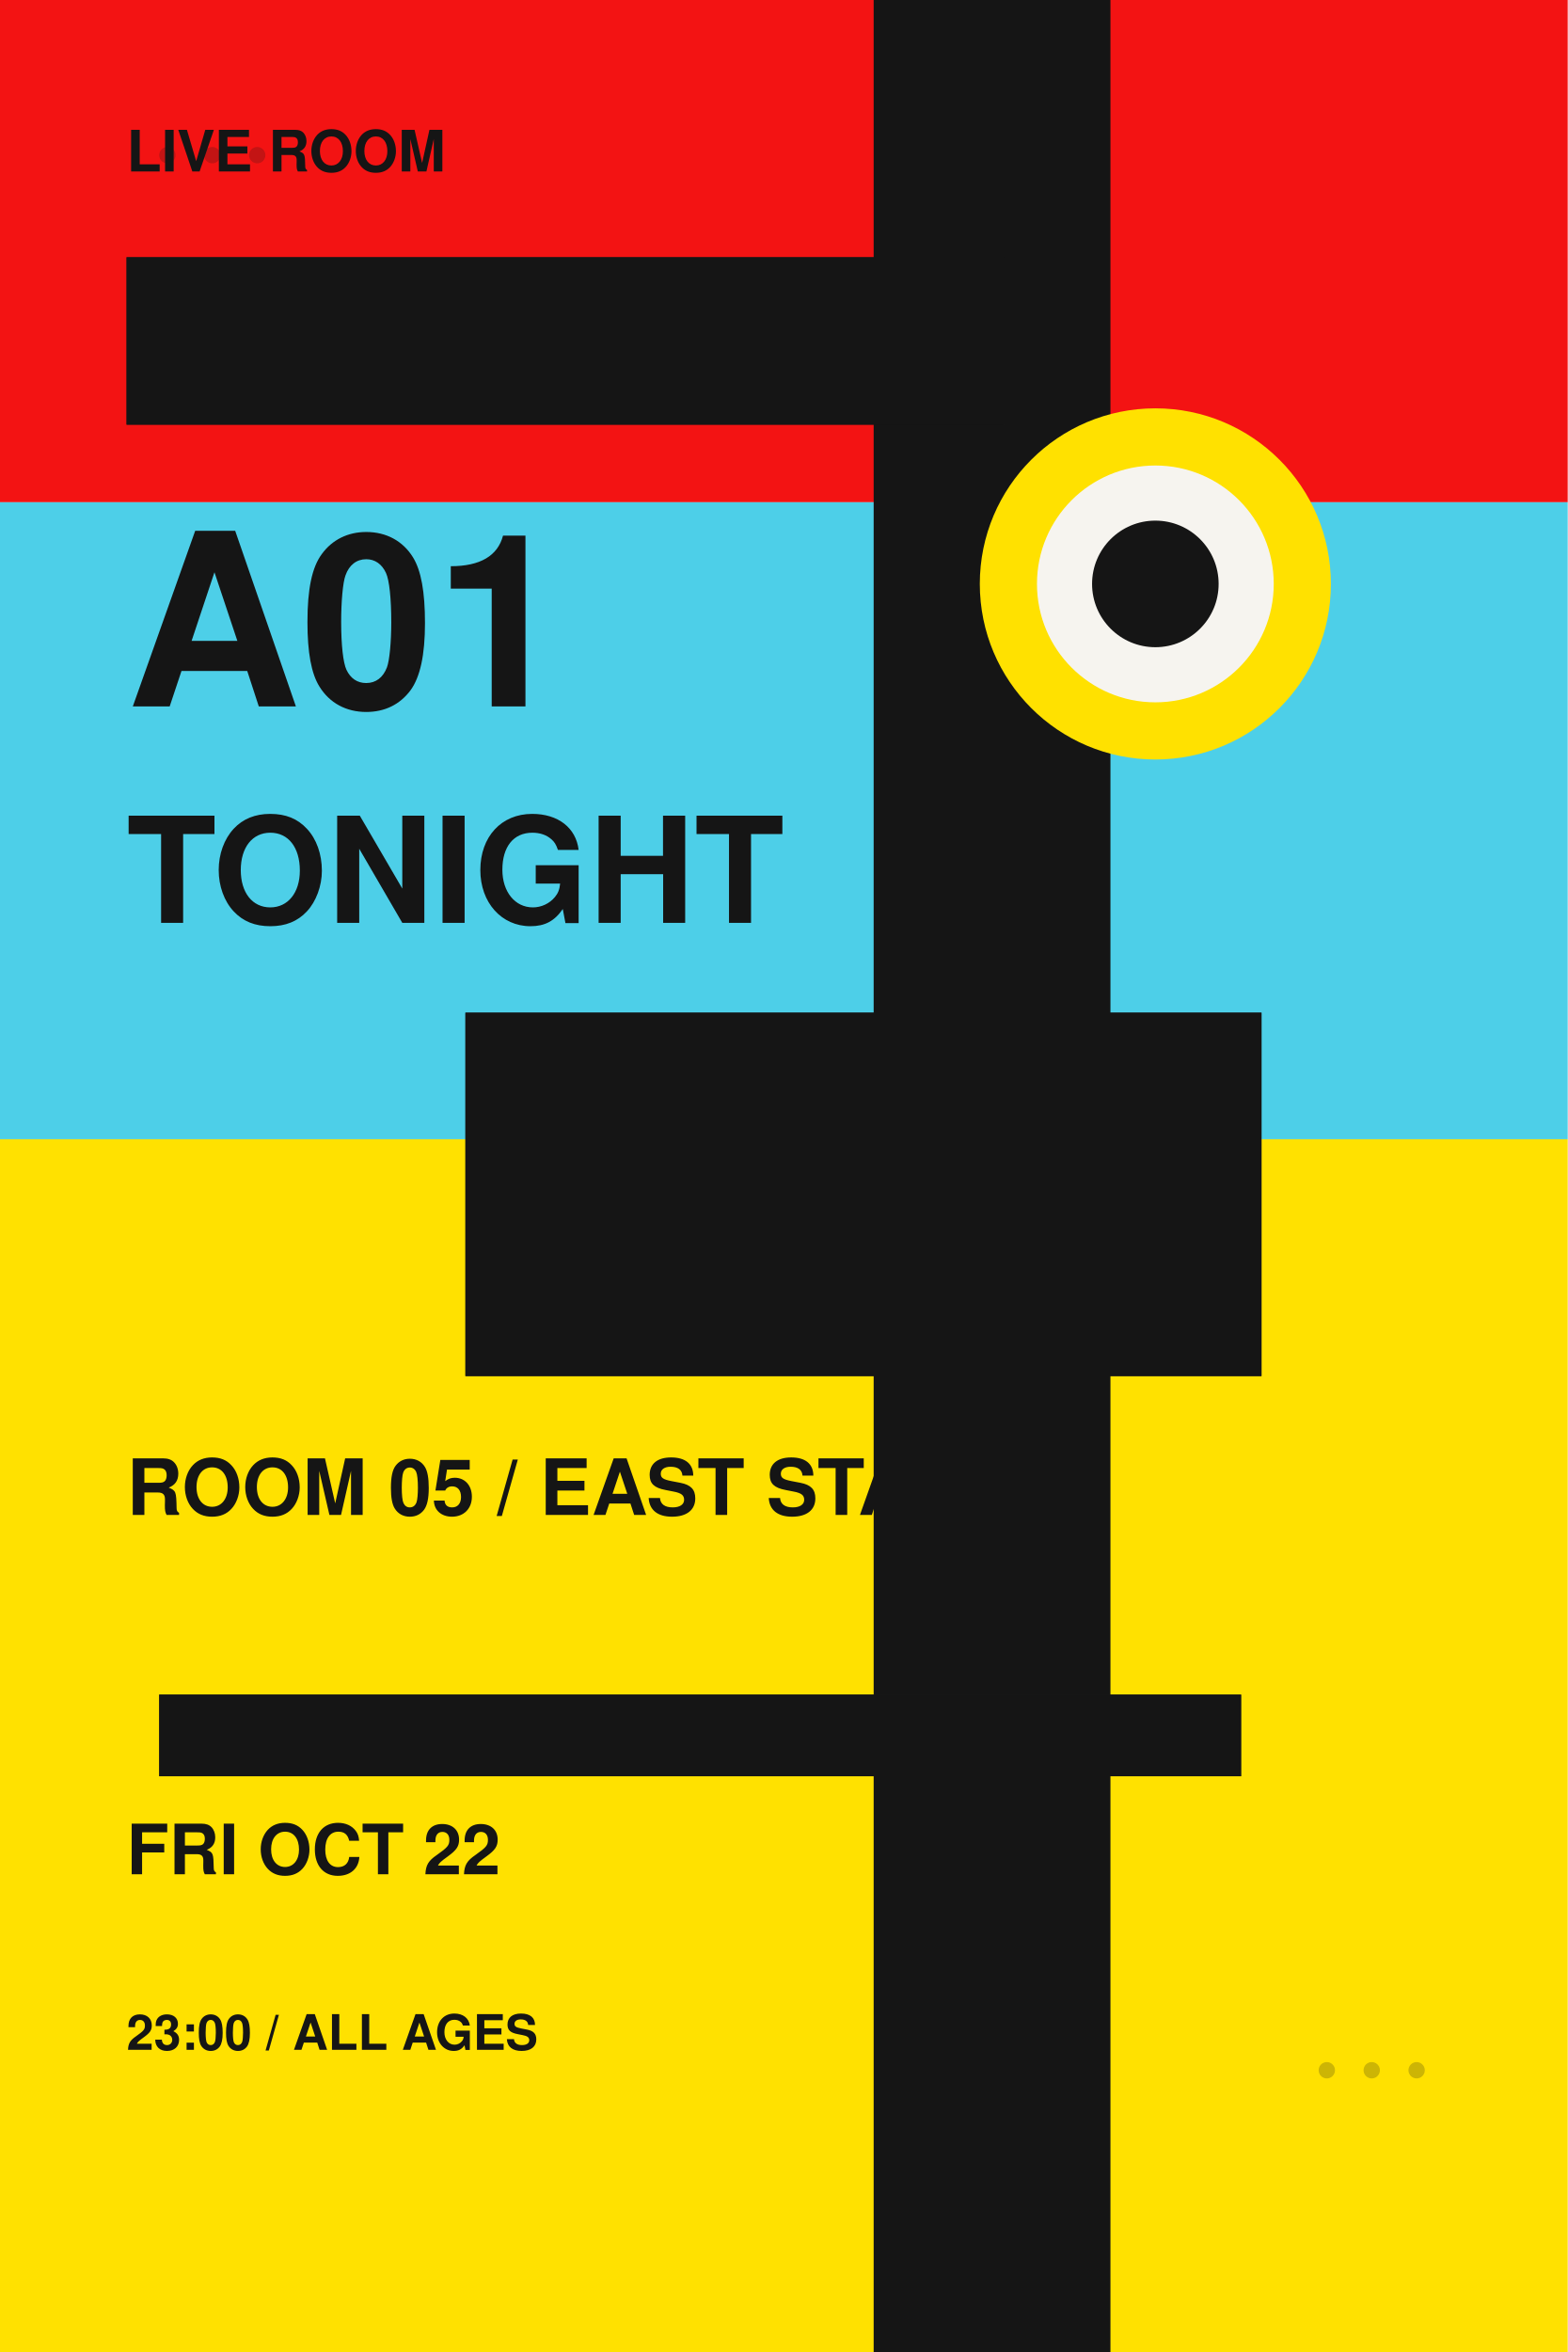
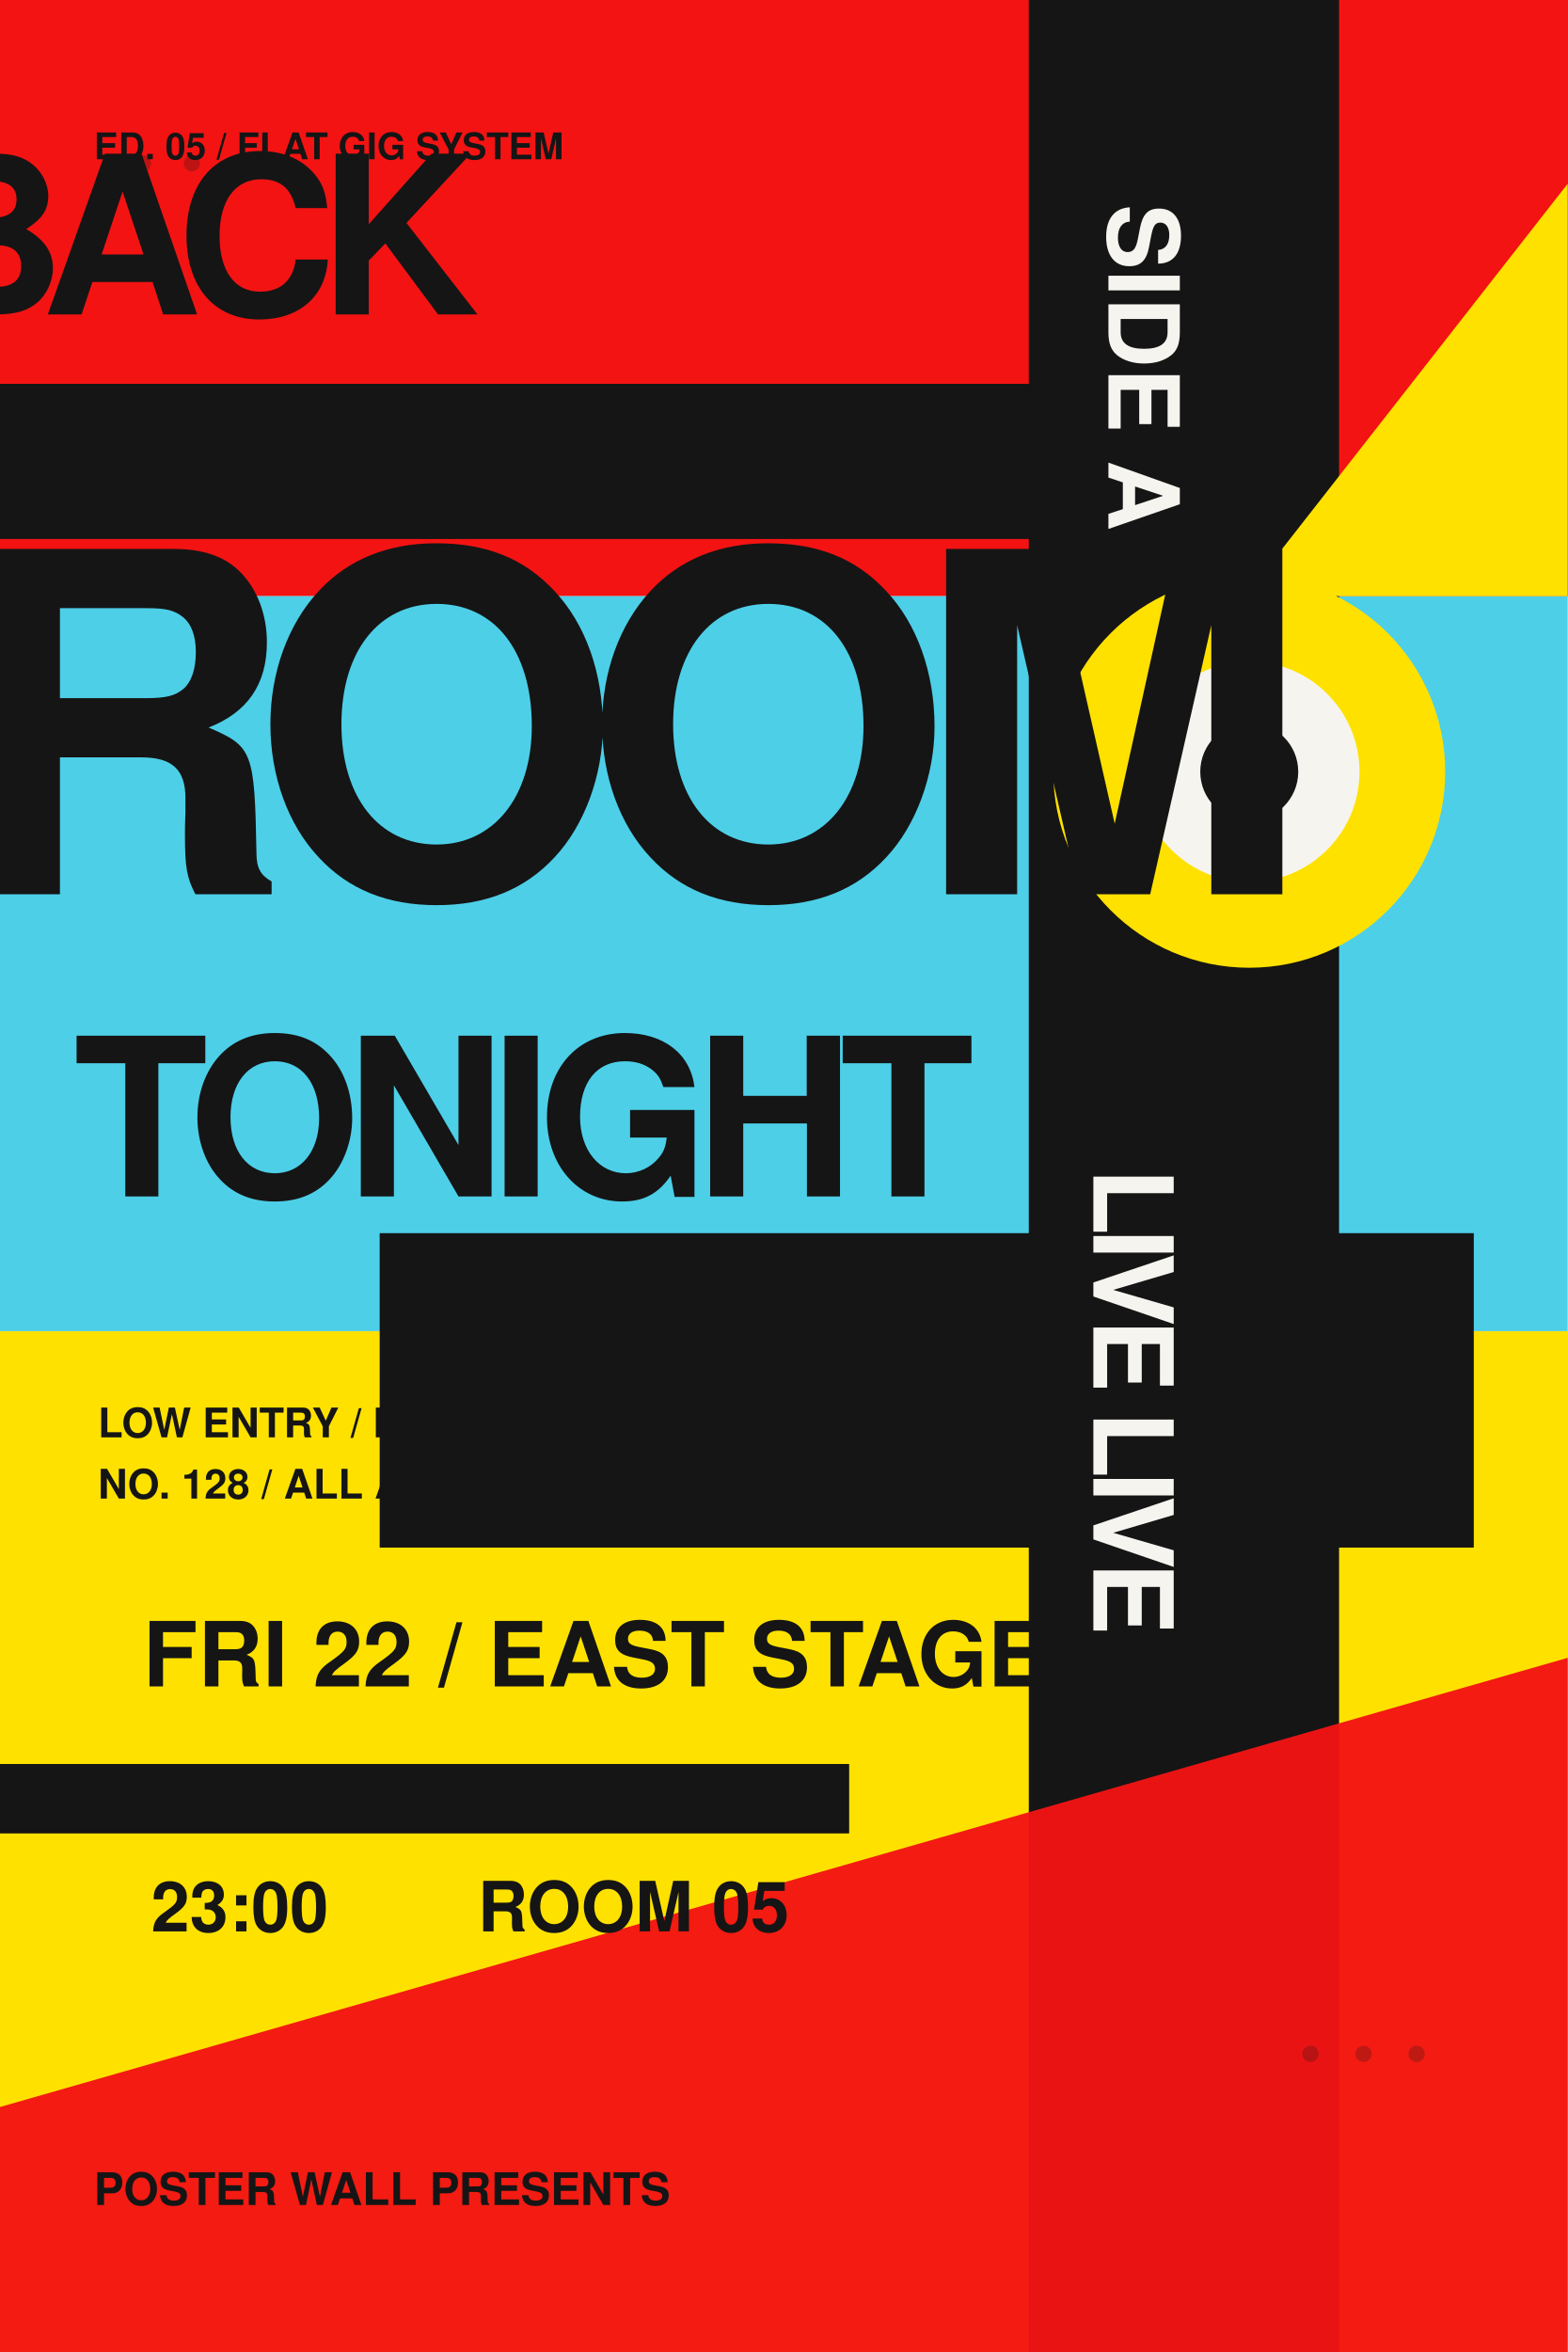
<svg xmlns="http://www.w3.org/2000/svg" width="768" height="1152" viewBox="0 0 768 1152">
  <rect width="768" height="1152" fill="#f6f4ef" />
-   <rect x="0" y="0" width="768" height="246" fill="#f31313" />
-   <rect x="0" y="246" width="768" height="312" fill="#4dcfe8" />
-   <rect x="0" y="558" width="768" height="594" fill="#ffe100" />
-   <rect x="428" y="0" width="116" height="1152" fill="#151515" />
-   <rect x="62" y="126" width="430" height="82" fill="#151515" />
-   <rect x="228" y="496" width="390" height="178" fill="#151515" />
-   <rect x="78" y="830" width="530" height="40" fill="#151515" />
-   <circle cx="566" cy="286" r="86" fill="#ffe100" />
-   <circle cx="566" cy="286" r="58" fill="#f6f4ef" />
-   <circle cx="566" cy="286" r="31" fill="#151515" />
+   <rect x="-80" y="0" width="928" height="292" fill="#f31313" />
+   <rect x="0" y="292" width="768" height="360" fill="#4dcfe8" />
+   <rect x="-110" y="652" width="988" height="500" fill="#ffe100" />
+   <rect x="504" y="-40" width="152" height="1240" fill="#151515" />
+   <rect x="-44" y="188" width="624" height="76" fill="#151515" />
+   <rect x="186" y="604" width="536" height="154" fill="#151515" />
+   <rect x="-22" y="864" width="438" height="34" fill="#151515" />
+   <circle cx="612" cy="378" r="96" fill="#ffe100" />
+   <circle cx="612" cy="378" r="54" fill="#f6f4ef" />
+   <circle cx="612" cy="378" r="24" fill="#151515" />
+   <polygon points="0,1032 768,812 768,1152 0,1152" fill="#f31313" opacity="0.96" />
+   <polygon points="768,90 610,292 768,292" fill="#ffe100" />
+   <g fill="#151515" font-family="Helvetica, Arial, sans-serif" font-weight="900">
+     <text x="-46" y="154" font-size="108" letter-spacing="-8">BACK</text>
+     <text x="-24" y="438" font-size="232" letter-spacing="-18">ROOM</text>
+     <text x="36" y="586" font-size="108" letter-spacing="-7">TONIGHT</text>
+     <text x="70" y="826" font-size="44">FRI 22 / EAST STAGE</text>
+     <text x="74" y="946" font-size="34">23:00</text>
+     <text x="234" y="946" font-size="34">ROOM 05</text>
+   </g>
+   <g fill="#f6f4ef" font-family="Helvetica, Arial, sans-serif" font-weight="900">
+     <text x="554" y="100" font-size="48" writing-mode="tb">SIDE A</text>
+     <text x="548" y="572" font-size="54" writing-mode="tb" letter-spacing="-3">LIVE LIVE</text>
+   </g>
  <g fill="#151515" font-family="Helvetica, Arial, sans-serif" font-weight="700">
-     <text x="62" y="84" font-size="28">LIVE ROOM</text>
-     <text x="62" y="346" font-size="118">A01</text>
-     <text x="62" y="452" font-size="72">TONIGHT</text>
-     <text x="62" y="742" font-size="38">ROOM 05 / EAST STAGE</text>
-     <text x="62" y="918" font-size="34">FRI OCT 22</text>
-     <text x="62" y="1004" font-size="24">23:00 / ALL AGES</text>
+     <text x="46" y="78" font-size="18">ED. 05 / FLAT GIG SYSTEM</text>
+     <text x="48" y="704" font-size="20">LOW ENTRY / HIGH NOISE</text>
+     <text x="48" y="734" font-size="20">NO. 128 / ALL AGES</text>
+     <text x="46" y="1080" font-size="22">POSTER WALL PRESENTS</text>
  </g>
-   <g fill="#151515" opacity="0.92">
-     <rect x="62" y="126" width="430" height="82" />
-     <rect x="228" y="496" width="390" height="178" />
-     <rect x="78" y="830" width="530" height="40" />
-   </g>
-   <g fill="#151515" opacity="0.22">
-     <circle cx="82" cy="76" r="4" />
-     <circle cx="104" cy="76" r="4" />
-     <circle cx="126" cy="76" r="4" />
-     <circle cx="650" cy="1014" r="4" />
-     <circle cx="672" cy="1014" r="4" />
-     <circle cx="694" cy="1014" r="4" />
+   <g fill="#151515" opacity="0.24">
+     <circle cx="70" cy="80" r="4" />
+     <circle cx="94" cy="80" r="4" />
+     <circle cx="118" cy="80" r="4" />
+     <circle cx="642" cy="1006" r="4" />
+     <circle cx="668" cy="1006" r="4" />
+     <circle cx="694" cy="1006" r="4" />
  </g>
</svg>
